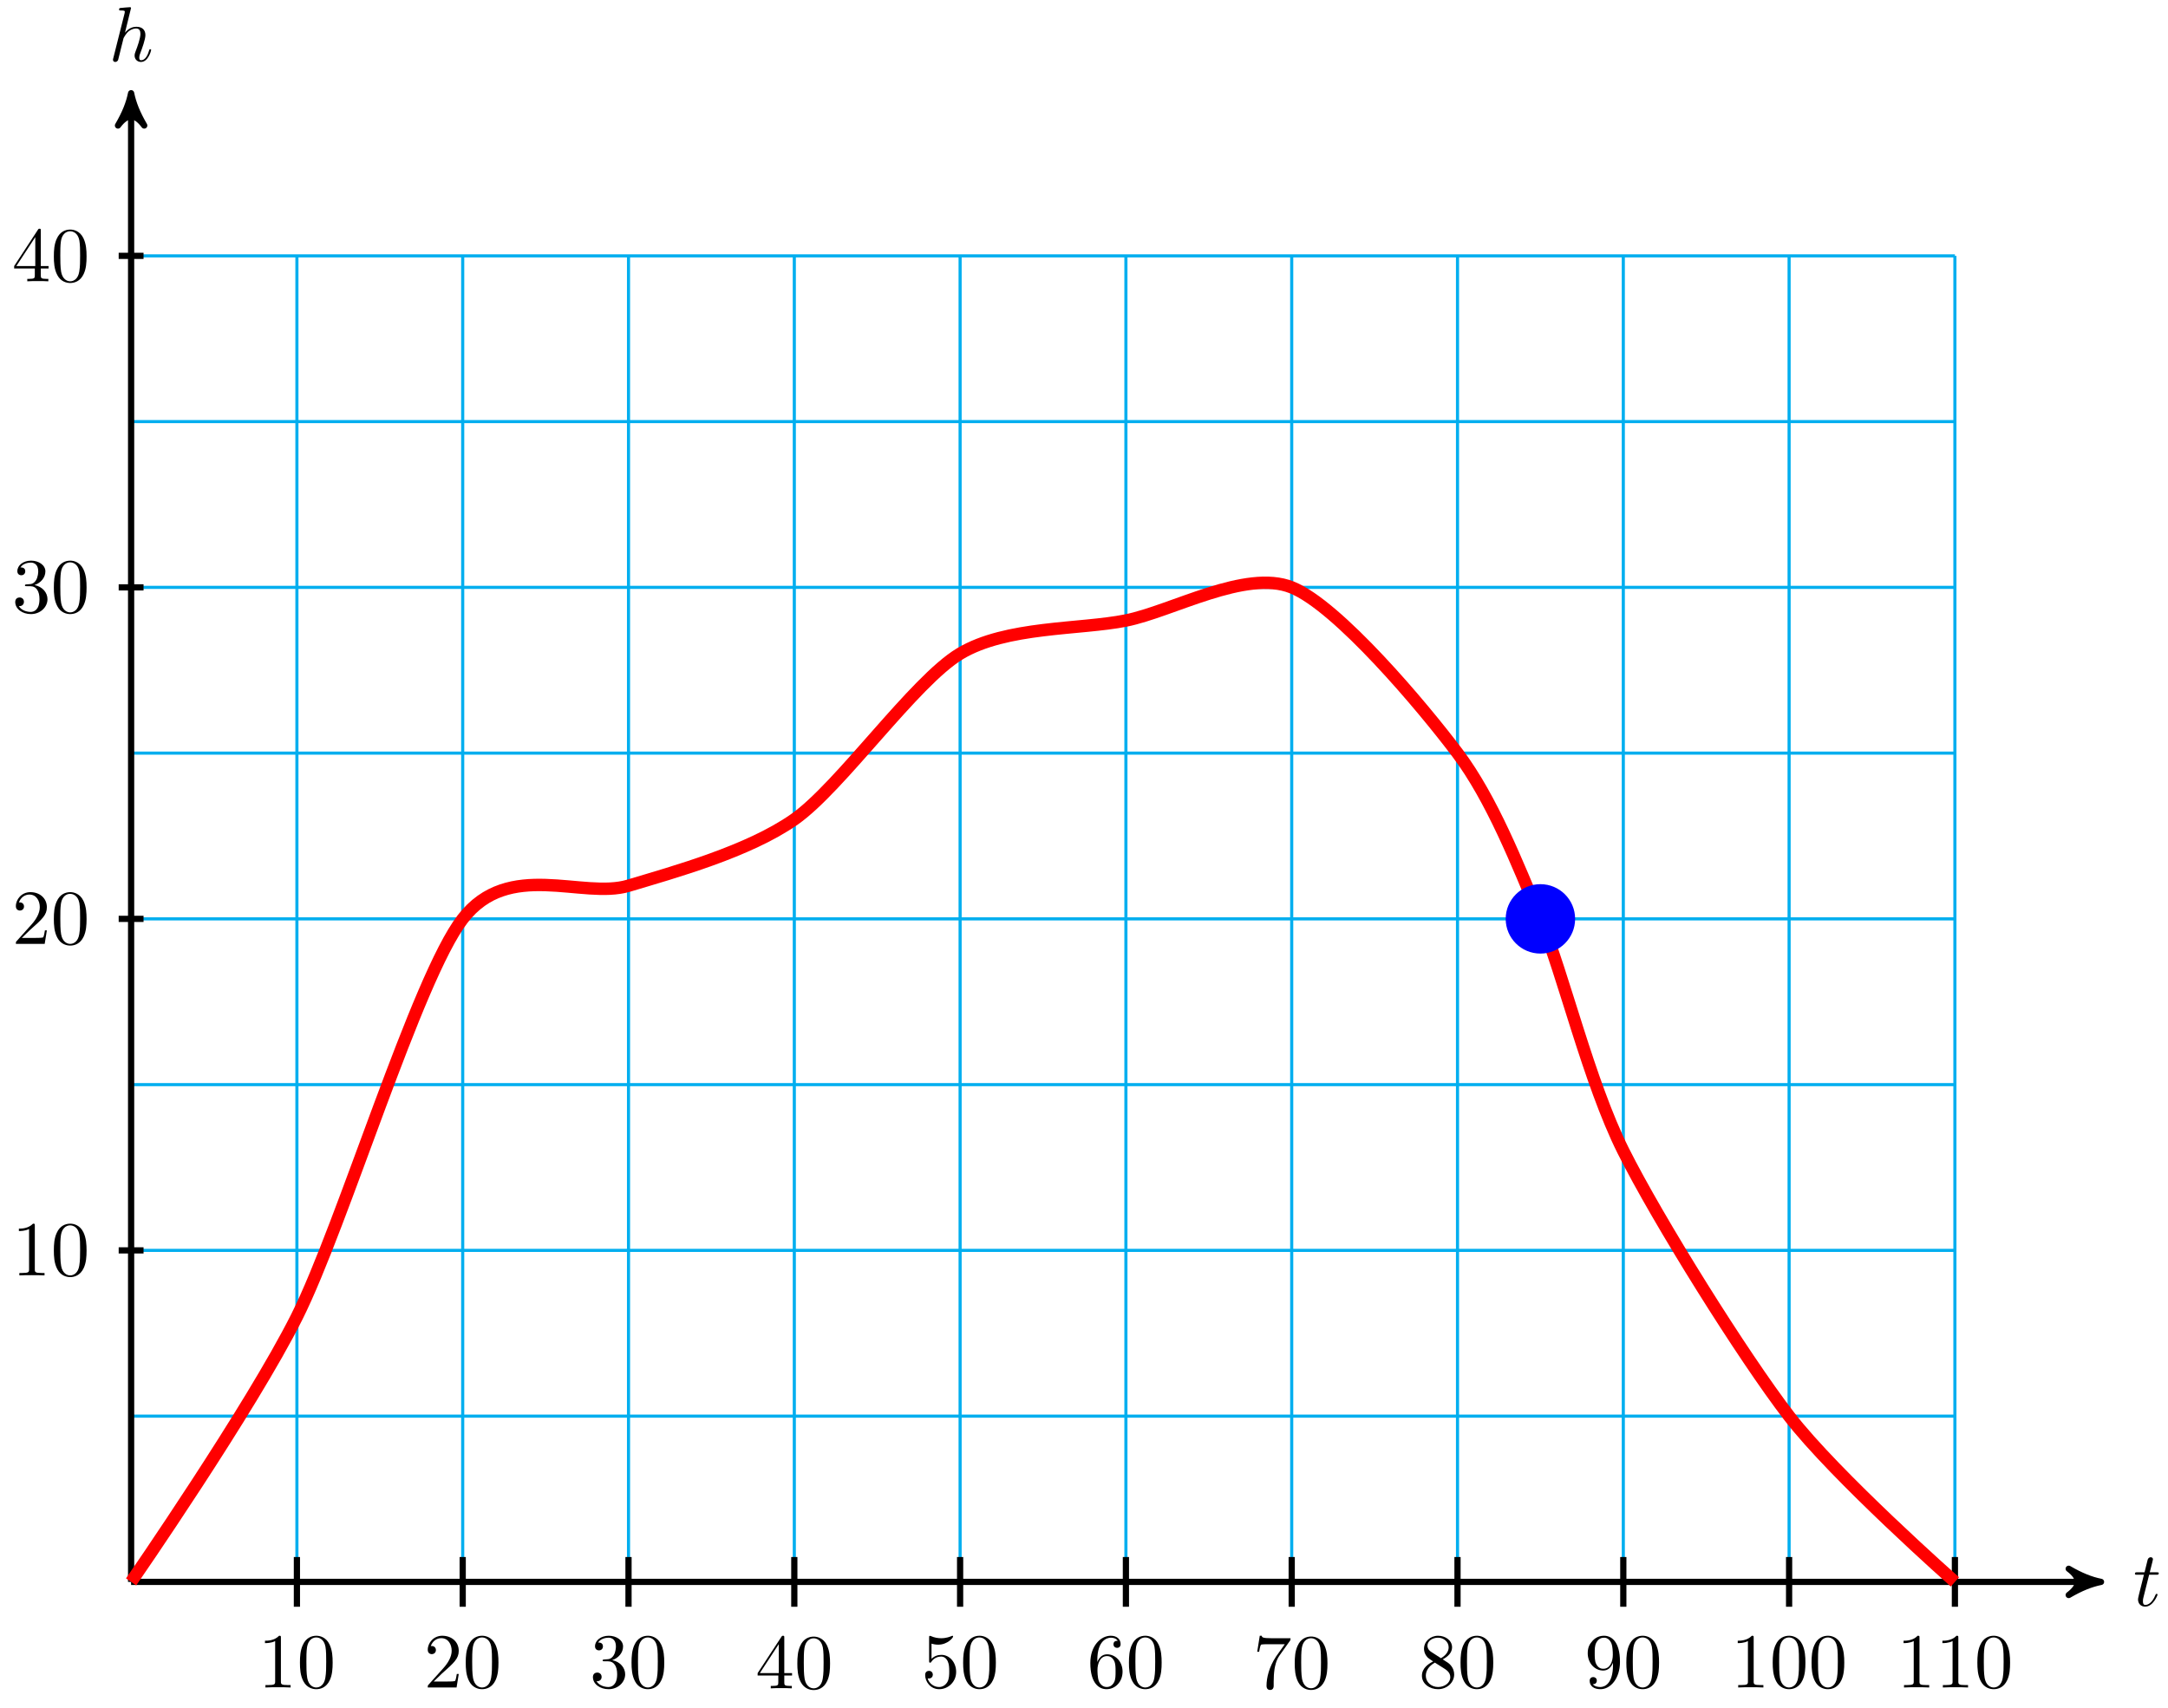
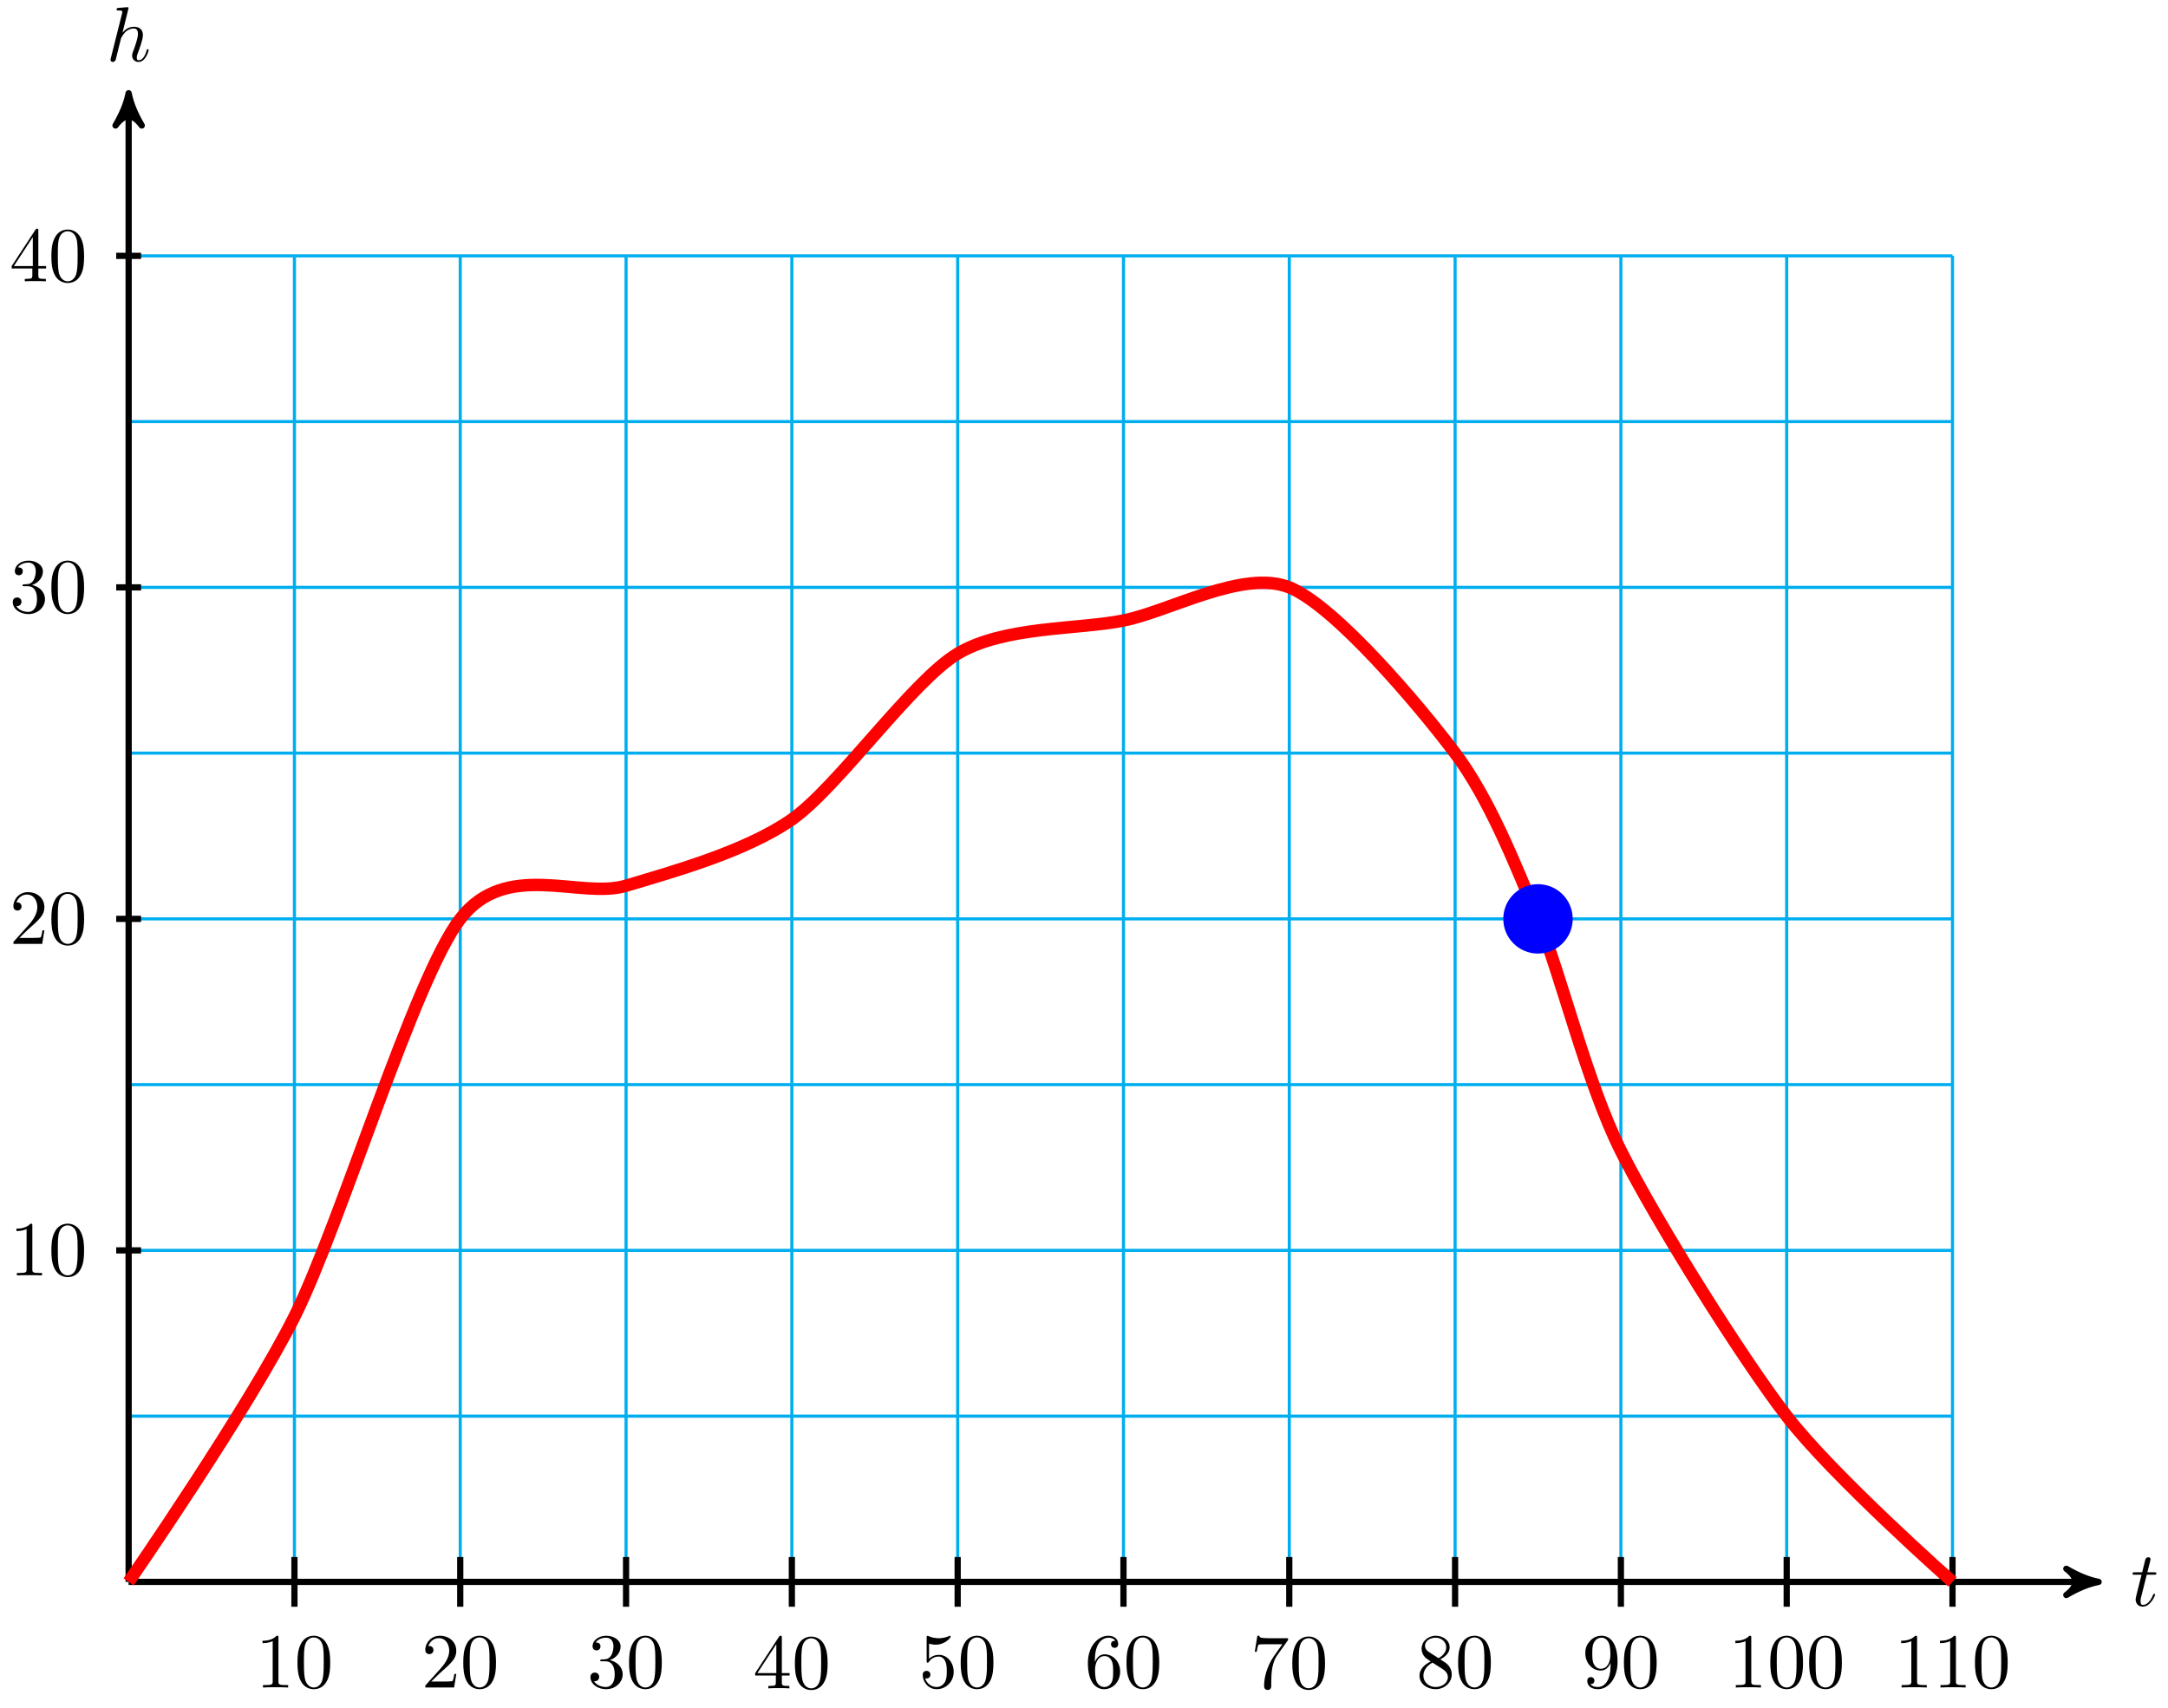
<svg xmlns="http://www.w3.org/2000/svg" xmlns:xlink="http://www.w3.org/1999/xlink" version="1.1" width="278" height="219" viewBox="0 0 278 219">
  <defs>
    <path id="font_1_2" d="M.206 .4H.3C.32 .4 .33 .4 .33 .42 .33 .431 .32 .431 .302 .431H.214C.25 .572 .255 .592 .255 .598 .255 .615 .243 .625 .226 .625 .223 .625 .195 .624 .186 .589L.147 .431H.053C.033 .431 .023 .431 .023 .412 .023 .4 .031 .4 .051 .4H.139C.067 .116 .063 .099 .063 .081 .063 .027 .101-.011 .155-.011 .257-.011 .314 .135 .314 .143 .314 .153 .306 .153 .302 .153 .293 .153 .292 .15 .287 .139 .244 .035 .191 .011 .157 .011 .136 .011 .126 .024 .126 .057 .126 .081 .128 .088 .132 .105L.206 .4Z" />
    <path id="font_1_1" d="M.287 .683C.287 .684 .287 .694 .274 .694 .251 .694 .178 .686 .152 .684 .144 .683 .133 .682 .133 .664 .133 .652 .142 .652 .157 .652 .205 .652 .207 .645 .207 .635L.204 .615 .059 .039C.055 .025 .055 .023 .055 .017 .055-.006 .075-.011 .084-.011 .1-.011 .116 .001 .121 .015L.14 .091 .162 .181C.168 .203 .174 .225 .179 .248 .181 .254 .189 .287 .19 .293 .193 .302 .224 .358 .258 .385 .28 .401 .311 .42 .354 .42 .397 .42 .408 .386 .408 .35 .408 .296 .37 .187 .346 .126 .338 .103 .333 .091 .333 .071 .333 .024 .368-.011 .415-.011 .509-.011 .546 .135 .546 .143 .546 .153 .537 .153 .534 .153 .524 .153 .524 .15 .519 .135 .504 .082 .472 .011 .417 .011 .4 .011 .393 .021 .393 .044 .393 .069 .402 .093 .411 .115 .427 .158 .472 .277 .472 .335 .472 .4 .432 .442 .357 .442 .294 .442 .246 .411 .209 .365L.287 .683Z" />
    <path id="font_2_82" d="M.419 0V.031H.387C.297 .031 .294 .042 .294 .079V.64C.294 .664 .294 .666 .271 .666 .209 .602 .121 .602 .089 .602V.571C.109 .571 .168 .571 .22 .597V.079C.22 .043 .217 .031 .127 .031H.095V0C.13 .003 .217 .003 .257 .003 .297 .003 .384 .003 .419 0Z" />
    <path id="font_2_121" d="M.46 .32C.46 .4 .455 .48 .42 .554 .374 .65 .292 .666 .25 .666 .19 .666 .117 .64 .076 .547 .044 .478 .039 .4 .039 .32 .039 .245 .043 .155 .084 .079 .127-.002 .2-.022 .249-.022 .303-.022 .379-.001 .423 .094 .455 .163 .46 .241 .46 .32M.377 .332C.377 .257 .377 .189 .366 .125 .351 .03 .294-0 .249-0 .21-0 .151 .025 .133 .121 .122 .181 .122 .273 .122 .332 .122 .396 .122 .462 .13 .516 .149 .635 .224 .644 .249 .644 .282 .644 .348 .626 .367 .527 .377 .471 .377 .395 .377 .332Z" />
    <path id="font_2_107" d="M.449 .174H.424C.419 .144 .412 .1 .402 .085 .395 .077 .329 .077 .307 .077H.127L.233 .18C.389 .318 .449 .372 .449 .472 .449 .586 .359 .666 .237 .666 .124 .666 .05 .574 .05 .485 .05 .429 .1 .429 .103 .429 .12 .429 .155 .441 .155 .482 .155 .508 .137 .534 .102 .534 .094 .534 .092 .534 .089 .533 .112 .598 .166 .635 .224 .635 .315 .635 .358 .554 .358 .472 .358 .392 .308 .313 .253 .251L.061 .037C.05 .026 .05 .024 .05 0H.421L.449 .174Z" />
    <path id="font_2_106" d="M.457 .17C.457 .253 .394 .331 .29 .352 .372 .379 .43 .449 .43 .528 .43 .61 .342 .666 .246 .666 .145 .666 .069 .606 .069 .53 .069 .497 .091 .478 .12 .478 .151 .478 .171 .5 .171 .529 .171 .579 .124 .579 .109 .579 .14 .628 .206 .641 .242 .641 .283 .641 .338 .619 .338 .529 .338 .517 .336 .459 .31 .415 .28 .367 .246 .364 .221 .363 .213 .362 .189 .36 .182 .36 .174 .359 .167 .358 .167 .348 .167 .337 .174 .337 .191 .337H.235C.317 .337 .354 .269 .354 .17 .354 .034 .285 .006 .241 .006 .198 .006 .123 .022 .088 .081 .123 .076 .154 .098 .154 .136 .154 .172 .127 .192 .098 .192 .074 .192 .042 .178 .042 .134 .042 .043 .135-.022 .244-.022 .366-.022 .457 .068 .457 .17Z" />
    <path id="font_2_57" d="M.471 .165V.196H.371V.651C.371 .671 .371 .677 .355 .677 .346 .677 .343 .677 .335 .665L.028 .196V.165H.294V.078C.294 .042 .292 .031 .218 .031H.197V0C.238 .003 .29 .003 .332 .003 .374 .003 .427 .003 .468 0V.031H.447C.373 .031 .371 .042 .371 .078V.165H.471M.3 .196H.056L.3 .569V.196Z" />
    <path id="font_2_56" d="M.449 .201C.449 .32 .367 .42 .259 .42 .211 .42 .168 .404 .132 .369V.564C.152 .558 .185 .551 .217 .551 .34 .551 .41 .642 .41 .655 .41 .661 .407 .666 .4 .666 .4 .666 .397 .666 .392 .663 .372 .654 .323 .634 .256 .634 .216 .634 .17 .641 .123 .662 .115 .665 .111 .665 .111 .665 .101 .665 .101 .657 .101 .641V.345C.101 .327 .101 .319 .115 .319 .122 .319 .124 .322 .128 .328 .139 .344 .176 .398 .257 .398 .309 .398 .334 .352 .342 .334 .358 .297 .36 .257 .36 .207 .36 .172 .36 .112 .336 .07 .312 .031 .275 .006 .229 .006 .156 .006 .099 .058 .082 .117 .085 .117 .088 .116 .099 .116 .132 .116 .149 .141 .149 .165 .149 .189 .132 .214 .099 .214 .085 .214 .05 .207 .05 .161 .05 .074 .119-.022 .231-.022 .347-.022 .449 .073 .449 .2V.201Z" />
    <path id="font_2_101" d="M.457 .204C.457 .331 .368 .427 .257 .427 .189 .427 .152 .376 .132 .328V.352C.132 .605 .256 .641 .307 .641 .331 .641 .373 .635 .395 .601 .38 .601 .34 .601 .34 .556 .34 .525 .364 .51 .386 .51 .402 .51 .432 .519 .432 .558 .432 .618 .388 .666 .305 .666 .177 .666 .042 .537 .042 .316 .042 .049 .158-.022 .251-.022 .362-.022 .457 .072 .457 .204M.367 .205C.367 .157 .367 .107 .35 .071 .32 .011 .274 .006 .251 .006 .188 .006 .158 .066 .152 .081 .134 .128 .134 .208 .134 .226 .134 .304 .166 .404 .256 .404 .272 .404 .318 .404 .349 .342 .367 .305 .367 .254 .367 .205Z" />
    <path id="font_2_100" d="M.485 .644H.242C.12 .644 .118 .657 .114 .676H.089L.056 .47H.081C.084 .486 .093 .549 .106 .561 .113 .567 .191 .567 .204 .567H.411L.299 .409C.209 .274 .176 .135 .176 .033 .176 .023 .176-.022 .222-.022 .268-.022 .268 .023 .268 .033V.084C.268 .139 .271 .194 .279 .248 .283 .271 .297 .357 .341 .419L.476 .609C.485 .621 .485 .623 .485 .644Z" />
    <path id="font_2_51" d="M.457 .168C.457 .204 .446 .249 .408 .291 .389 .312 .373 .322 .309 .362 .381 .399 .43 .451 .43 .517 .43 .609 .341 .666 .25 .666 .15 .666 .069 .592 .069 .499 .069 .481 .071 .436 .113 .389 .124 .377 .161 .352 .186 .335 .128 .306 .042 .25 .042 .151 .042 .045 .144-.022 .249-.022 .362-.022 .457 .061 .457 .168M.386 .517C.386 .46 .347 .412 .287 .377L.163 .457C.117 .487 .113 .521 .113 .538 .113 .599 .178 .641 .249 .641 .322 .641 .386 .589 .386 .517M.407 .132C.407 .058 .332 .006 .25 .006 .164 .006 .092 .068 .092 .151 .092 .209 .124 .273 .209 .32L.332 .242C.36 .223 .407 .193 .407 .132Z" />
    <path id="font_2_78" d="M.457 .329C.457 .598 .342 .666 .253 .666 .198 .666 .149 .648 .106 .603 .065 .558 .042 .516 .042 .441 .042 .316 .13 .218 .242 .218 .303 .218 .344 .26 .367 .318V.286C.367 .052 .263 .006 .205 .006 .188 .006 .134 .008 .107 .042 .151 .042 .159 .071 .159 .088 .159 .119 .135 .134 .113 .134 .097 .134 .067 .125 .067 .086 .067 .019 .121-.022 .206-.022 .335-.022 .457 .114 .457 .329M.365 .421C.365 .338 .331 .241 .243 .241 .227 .241 .181 .241 .15 .304 .132 .341 .132 .391 .132 .44 .132 .494 .132 .541 .153 .578 .18 .628 .218 .641 .253 .641 .299 .641 .332 .607 .349 .562 .361 .53 .365 .467 .365 .421Z" />
  </defs>
-   <path transform="matrix(1.00005,0,0,-1,16.81223,202.889)" stroke-width=".399" stroke-linecap="butt" stroke-miterlimit="10" stroke-linejoin="miter" fill="none" stroke="#00aeef" d="M0 0H233.852M0 21.259H233.852M0 42.518H233.852M0 63.778H233.852M0 85.037H233.852M0 106.296H233.852M0 127.555H233.852M0 148.815H233.852M0 170.072H233.852M0 0V170.074M21.259 0V170.074M42.518 0V170.074M63.778 0V170.074M85.037 0V170.074M106.296 0V170.074M127.555 0V170.074M148.815 0V170.074M170.074 0V170.074M191.333 0V170.074M212.592 0V170.074M233.851 0V170.074M233.852 170.074" />
-   <path transform="matrix(1.00005,0,0,-1,16.81223,202.889)" stroke-width=".797" stroke-linecap="butt" stroke-miterlimit="10" stroke-linejoin="miter" fill="none" stroke="#000000" d="M0 0H251.55" />
-   <path transform="matrix(1.00005,0,0,-1,268.3752,202.889)" d="M1.036 0C-.259 .259-1.554 .777-3.108 1.684-1.554 .518-1.554-.518-3.108-1.684-1.554-.777-.259-.259 1.036 0Z" />
-   <path transform="matrix(1.00005,0,0,-1,268.3752,202.889)" stroke-width=".797" stroke-linecap="butt" stroke-linejoin="round" fill="none" stroke="#000000" d="M1.036 0C-.259 .259-1.554 .777-3.108 1.684-1.554 .518-1.554-.518-3.108-1.684-1.554-.777-.259-.259 1.036 0Z" />
-   <use data-text="t" xlink:href="#font_1_2" transform="matrix(9.963098,0,0,-9.9626,273.5291,205.953)" />
-   <path transform="matrix(1.00005,0,0,-1,16.81223,202.889)" stroke-width=".797" stroke-linecap="butt" stroke-miterlimit="10" stroke-linejoin="miter" fill="none" stroke="#000000" d="M0 0V189.899" />
-   <path transform="matrix(0,-1,-1.00005,-0,16.81223,12.99045)" d="M1.036 0C-.259 .259-1.554 .777-3.108 1.684-1.554 .518-1.554-.518-3.108-1.684-1.554-.777-.259-.259 1.036 0Z" />
-   <path transform="matrix(0,-1,-1.00005,-0,16.81223,12.99045)" stroke-width=".797" stroke-linecap="butt" stroke-linejoin="round" fill="none" stroke="#000000" d="M1.036 0C-.259 .259-1.554 .777-3.108 1.684-1.554 .518-1.554-.518-3.108-1.684-1.554-.777-.259-.259 1.036 0Z" />
-   <use data-text="h" xlink:href="#font_1_1" transform="matrix(9.963098,0,0,-9.9626,13.94209,7.837006)" />
-   <path transform="matrix(1.00005,0,0,-1,16.81223,202.889)" stroke-width=".797" stroke-linecap="butt" stroke-miterlimit="10" stroke-linejoin="miter" fill="none" stroke="#000000" d="M21.259 3.189V-3.189" />
-   <use data-text="1" xlink:href="#font_2_82" transform="matrix(9.963098,0,0,-9.9626,33.09104,216.432)" />
-   <use data-text="0" xlink:href="#font_2_121" transform="matrix(9.963098,0,0,-9.9626,38.07259,216.432)" />
-   <path transform="matrix(1.00005,0,0,-1,16.81223,202.889)" stroke-width=".797" stroke-linecap="butt" stroke-miterlimit="10" stroke-linejoin="miter" fill="none" stroke="#000000" d="M42.518 3.189V-3.189" />
-   <use data-text="2" xlink:href="#font_2_107" transform="matrix(9.963098,0,0,-9.9626,54.35111,216.432)" />
-   <use data-text="0" xlink:href="#font_2_121" transform="matrix(9.963098,0,0,-9.9626,59.33266,216.432)" />
-   <path transform="matrix(1.00005,0,0,-1,16.81223,202.889)" stroke-width=".797" stroke-linecap="butt" stroke-miterlimit="10" stroke-linejoin="miter" fill="none" stroke="#000000" d="M63.778 3.189V-3.189" />
-   <use data-text="3" xlink:href="#font_2_106" transform="matrix(9.963098,0,0,-9.9626,75.61118,216.432)" />
-   <use data-text="0" xlink:href="#font_2_121" transform="matrix(9.963098,0,0,-9.9626,80.59273,216.432)" />
-   <path transform="matrix(1.00005,0,0,-1,16.81223,202.889)" stroke-width=".797" stroke-linecap="butt" stroke-miterlimit="10" stroke-linejoin="miter" fill="none" stroke="#000000" d="M85.037 3.189V-3.189" />
-   <use data-text="4" xlink:href="#font_2_57" transform="matrix(9.963098,0,0,-9.9626,96.87223,216.542)" />
-   <use data-text="0" xlink:href="#font_2_121" transform="matrix(9.963098,0,0,-9.9626,101.8538,216.542)" />
-   <path transform="matrix(1.00005,0,0,-1,16.81223,202.889)" stroke-width=".797" stroke-linecap="butt" stroke-miterlimit="10" stroke-linejoin="miter" fill="none" stroke="#000000" d="M106.296 3.189V-3.189" />
-   <use data-text="5" xlink:href="#font_2_56" transform="matrix(9.963098,0,0,-9.9626,118.1323,216.432)" />
-   <use data-text="0" xlink:href="#font_2_121" transform="matrix(9.963098,0,0,-9.9626,123.1138,216.432)" />
-   <path transform="matrix(1.00005,0,0,-1,16.81223,202.889)" stroke-width=".797" stroke-linecap="butt" stroke-miterlimit="10" stroke-linejoin="miter" fill="none" stroke="#000000" d="M127.555 3.189V-3.189" />
-   <use data-text="6" xlink:href="#font_2_101" transform="matrix(9.963098,0,0,-9.9626,139.3923,216.432)" />
-   <use data-text="0" xlink:href="#font_2_121" transform="matrix(9.963098,0,0,-9.9626,144.3739,216.432)" />
-   <path transform="matrix(1.00005,0,0,-1,16.81223,202.889)" stroke-width=".797" stroke-linecap="butt" stroke-miterlimit="10" stroke-linejoin="miter" fill="none" stroke="#000000" d="M148.815 3.189V-3.189" />
-   <use data-text="7" xlink:href="#font_2_100" transform="matrix(9.963098,0,0,-9.9626,160.6524,216.532)" />
-   <use data-text="0" xlink:href="#font_2_121" transform="matrix(9.963098,0,0,-9.9626,165.634,216.532)" />
-   <path transform="matrix(1.00005,0,0,-1,16.81223,202.889)" stroke-width=".797" stroke-linecap="butt" stroke-miterlimit="10" stroke-linejoin="miter" fill="none" stroke="#000000" d="M170.074 3.189V-3.189" />
-   <use data-text="8" xlink:href="#font_2_51" transform="matrix(9.963098,0,0,-9.9626,181.9135,216.432)" />
-   <use data-text="0" xlink:href="#font_2_121" transform="matrix(9.963098,0,0,-9.9626,186.895,216.432)" />
-   <path transform="matrix(1.00005,0,0,-1,16.81223,202.889)" stroke-width=".797" stroke-linecap="butt" stroke-miterlimit="10" stroke-linejoin="miter" fill="none" stroke="#000000" d="M191.333 3.189V-3.189" />
-   <use data-text="9" xlink:href="#font_2_78" transform="matrix(9.963098,0,0,-9.9626,203.1736,216.432)" />
-   <use data-text="0" xlink:href="#font_2_121" transform="matrix(9.963098,0,0,-9.9626,208.1551,216.432)" />
-   <path transform="matrix(1.00005,0,0,-1,16.81223,202.889)" stroke-width=".797" stroke-linecap="butt" stroke-miterlimit="10" stroke-linejoin="miter" fill="none" stroke="#000000" d="M212.592 3.189V-3.189" />
-   <use data-text="1" xlink:href="#font_2_82" transform="matrix(9.963098,0,0,-9.9626,221.9425,216.432)" />
-   <use data-text="0" xlink:href="#font_2_121" transform="matrix(9.963098,0,0,-9.9626,226.924,216.432)" />
-   <use data-text="0" xlink:href="#font_2_121" transform="matrix(9.963098,0,0,-9.9626,231.9056,216.432)" />
-   <path transform="matrix(1.00005,0,0,-1,16.81223,202.889)" stroke-width=".797" stroke-linecap="butt" stroke-miterlimit="10" stroke-linejoin="miter" fill="none" stroke="#000000" d="M233.852 3.189V-3.189" />
-   <use data-text="1" xlink:href="#font_2_82" transform="matrix(9.963098,0,0,-9.9626,243.2036,216.432)" />
-   <use data-text="1" xlink:href="#font_2_82" transform="matrix(9.963098,0,0,-9.9626,248.1851,216.432)" />
-   <use data-text="0" xlink:href="#font_2_121" transform="matrix(9.963098,0,0,-9.9626,253.1666,216.432)" />
-   <path transform="matrix(1.00005,0,0,-1,16.81223,202.889)" stroke-width=".797" stroke-linecap="butt" stroke-miterlimit="10" stroke-linejoin="miter" fill="none" stroke="#000000" d="M1.594 42.518H-1.594" />
-   <use data-text="1" xlink:href="#font_2_82" transform="matrix(9.963098,0,0,-9.9626,1.535469,163.579)" />
-   <use data-text="0" xlink:href="#font_2_121" transform="matrix(9.963098,0,0,-9.9626,6.517021,163.579)" />
-   <path transform="matrix(1.00005,0,0,-1,16.81223,202.889)" stroke-width=".797" stroke-linecap="butt" stroke-miterlimit="10" stroke-linejoin="miter" fill="none" stroke="#000000" d="M1.594 85.037H-1.594" />
-   <use data-text="2" xlink:href="#font_2_107" transform="matrix(9.963098,0,0,-9.9626,1.535469,121.06)" />
-   <use data-text="0" xlink:href="#font_2_121" transform="matrix(9.963098,0,0,-9.9626,6.517021,121.06)" />
-   <path transform="matrix(1.00005,0,0,-1,16.81223,202.889)" stroke-width=".797" stroke-linecap="butt" stroke-miterlimit="10" stroke-linejoin="miter" fill="none" stroke="#000000" d="M1.594 127.555H-1.594" />
-   <use data-text="3" xlink:href="#font_2_106" transform="matrix(9.963098,0,0,-9.9626,1.535469,78.54201)" />
-   <use data-text="0" xlink:href="#font_2_121" transform="matrix(9.963098,0,0,-9.9626,6.517021,78.54201)" />
-   <path transform="matrix(1.00005,0,0,-1,16.81223,202.889)" stroke-width=".797" stroke-linecap="butt" stroke-miterlimit="10" stroke-linejoin="miter" fill="none" stroke="#000000" d="M1.594 170.074H-1.594" />
-   <use data-text="4" xlink:href="#font_2_57" transform="matrix(9.963098,0,0,-9.9626,1.535469,36.078)" />
-   <use data-text="0" xlink:href="#font_2_121" transform="matrix(9.963098,0,0,-9.9626,6.517021,36.078)" />
-   <path transform="matrix(1.00005,0,0,-1,16.81223,202.889)" stroke-width="1.594" stroke-linecap="butt" stroke-miterlimit="10" stroke-linejoin="miter" fill="none" stroke="#ff0000" d="M0 0C0 0 15.36 22.216 21.259 34.015 27.159 45.813 36.619 77.368 42.518 85.037 48.418 92.706 57.878 87.519 63.778 89.289 69.677 91.059 79.138 93.663 85.037 97.793 90.936 101.922 100.397 115.512 106.296 119.052 112.196 122.591 121.656 122.124 127.555 123.304 133.455 124.483 142.915 129.915 148.815 127.555 154.714 125.196 165.649 112.196 170.074 106.296 174.498 100.397 177.754 92.116 180.704 85.037 183.653 77.958 186.909 64.123 191.333 55.274 195.758 46.425 206.693 28.928 212.592 21.259 218.492 13.59 233.852 0 233.852 0" />
-   <path transform="matrix(1.00005,0,0,-1,16.81223,202.889)" d="M184.955 85.037C184.955 87.385 183.052 89.289 180.704 89.289 178.355 89.289 176.452 87.385 176.452 85.037 176.452 82.689 178.355 80.785 180.704 80.785 183.052 80.785 184.955 82.689 184.955 85.037ZM180.704 85.037" fill="#0000ff" />
-   <path transform="matrix(1.00005,0,0,-1,16.81223,202.889)" stroke-width=".399" stroke-linecap="butt" stroke-miterlimit="10" stroke-linejoin="miter" fill="none" stroke="#0000ff" d="M184.955 85.037C184.955 87.385 183.052 89.289 180.704 89.289 178.355 89.289 176.452 87.385 176.452 85.037 176.452 82.689 178.355 80.785 180.704 80.785 183.052 80.785 184.955 82.689 184.955 85.037ZM180.704 85.037" />
+   <path transform="matrix(1.00009,0,0,-1,16.49513,202.889)" stroke-width=".399" stroke-linecap="butt" stroke-miterlimit="10" stroke-linejoin="miter" fill="none" stroke="#00aeef" d="M0 0H233.852M0 21.259H233.852M0 42.518H233.852M0 63.778H233.852M0 85.037H233.852M0 106.296H233.852M0 127.555H233.852M0 148.815H233.852M0 170.072H233.852M0 0V170.074M21.259 0V170.074M42.518 0V170.074M63.778 0V170.074M85.037 0V170.074M106.296 0V170.074M127.555 0V170.074M148.815 0V170.074M170.074 0V170.074M191.333 0V170.074M212.592 0V170.074M233.851 0V170.074M233.852 170.074" />
+   <path transform="matrix(1.00009,0,0,-1,16.49513,202.889)" stroke-width=".797" stroke-linecap="butt" stroke-miterlimit="10" stroke-linejoin="miter" fill="none" stroke="#000000" d="M0 0H251.55" />
+   <path transform="matrix(1.00009,0,0,-1,268.0681,202.889)" d="M1.036 0C-.259 .259-1.554 .777-3.108 1.684-1.554 .518-1.554-.518-3.108-1.684-1.554-.777-.259-.259 1.036 0Z" />
+   <path transform="matrix(1.00009,0,0,-1,268.0681,202.889)" stroke-width=".797" stroke-linecap="butt" stroke-linejoin="round" fill="none" stroke="#000000" d="M1.036 0C-.259 .259-1.554 .777-3.108 1.684-1.554 .518-1.554-.518-3.108-1.684-1.554-.777-.259-.259 1.036 0Z" />
+   <use data-text="t" xlink:href="#font_1_2" transform="matrix(9.963496,0,0,-9.9626,273.2222,205.953)" />
+   <path transform="matrix(1.00009,0,0,-1,16.49513,202.889)" stroke-width=".797" stroke-linecap="butt" stroke-miterlimit="10" stroke-linejoin="miter" fill="none" stroke="#000000" d="M0 0V189.899" />
+   <path transform="matrix(0,-1,-1.00009,-0,16.49513,12.99045)" d="M1.036 0C-.259 .259-1.554 .777-3.108 1.684-1.554 .518-1.554-.518-3.108-1.684-1.554-.777-.259-.259 1.036 0Z" />
+   <path transform="matrix(0,-1,-1.00009,-0,16.49513,12.99045)" stroke-width=".797" stroke-linecap="butt" stroke-linejoin="round" fill="none" stroke="#000000" d="M1.036 0C-.259 .259-1.554 .777-3.108 1.684-1.554 .518-1.554-.518-3.108-1.684-1.554-.777-.259-.259 1.036 0Z" />
+   <use data-text="h" xlink:href="#font_1_1" transform="matrix(9.963496,0,0,-9.9626,13.62487,7.837006)" />
+   <path transform="matrix(1.00009,0,0,-1,16.49513,202.889)" stroke-width=".797" stroke-linecap="butt" stroke-miterlimit="10" stroke-linejoin="miter" fill="none" stroke="#000000" d="M21.259 3.189V-3.189" />
+   <use data-text="1" xlink:href="#font_2_82" transform="matrix(9.963496,0,0,-9.9626,32.77459,216.432)" />
+   <use data-text="0" xlink:href="#font_2_121" transform="matrix(9.963496,0,0,-9.9626,37.75634,216.432)" />
+   <path transform="matrix(1.00009,0,0,-1,16.49513,202.889)" stroke-width=".797" stroke-linecap="butt" stroke-miterlimit="10" stroke-linejoin="miter" fill="none" stroke="#000000" d="M42.518 3.189V-3.189" />
+   <use data-text="2" xlink:href="#font_2_107" transform="matrix(9.963496,0,0,-9.9626,54.03551,216.432)" />
+   <use data-text="0" xlink:href="#font_2_121" transform="matrix(9.963496,0,0,-9.9626,59.01725,216.432)" />
+   <path transform="matrix(1.00009,0,0,-1,16.49513,202.889)" stroke-width=".797" stroke-linecap="butt" stroke-miterlimit="10" stroke-linejoin="miter" fill="none" stroke="#000000" d="M63.778 3.189V-3.189" />
+   <use data-text="3" xlink:href="#font_2_106" transform="matrix(9.963496,0,0,-9.9626,75.29642,216.432)" />
+   <use data-text="0" xlink:href="#font_2_121" transform="matrix(9.963496,0,0,-9.9626,80.27817,216.432)" />
+   <path transform="matrix(1.00009,0,0,-1,16.49513,202.889)" stroke-width=".797" stroke-linecap="butt" stroke-miterlimit="10" stroke-linejoin="miter" fill="none" stroke="#000000" d="M85.037 3.189V-3.189" />
+   <use data-text="4" xlink:href="#font_2_57" transform="matrix(9.963496,0,0,-9.9626,96.55833,216.542)" />
+   <use data-text="0" xlink:href="#font_2_121" transform="matrix(9.963496,0,0,-9.9626,101.5401,216.542)" />
+   <path transform="matrix(1.00009,0,0,-1,16.49513,202.889)" stroke-width=".797" stroke-linecap="butt" stroke-miterlimit="10" stroke-linejoin="miter" fill="none" stroke="#000000" d="M106.296 3.189V-3.189" />
+   <use data-text="5" xlink:href="#font_2_56" transform="matrix(9.963496,0,0,-9.9626,117.8192,216.432)" />
+   <use data-text="0" xlink:href="#font_2_121" transform="matrix(9.963496,0,0,-9.9626,122.801,216.432)" />
+   <path transform="matrix(1.00009,0,0,-1,16.49513,202.889)" stroke-width=".797" stroke-linecap="butt" stroke-miterlimit="10" stroke-linejoin="miter" fill="none" stroke="#000000" d="M127.555 3.189V-3.189" />
+   <use data-text="6" xlink:href="#font_2_101" transform="matrix(9.963496,0,0,-9.9626,139.0802,216.432)" />
+   <use data-text="0" xlink:href="#font_2_121" transform="matrix(9.963496,0,0,-9.9626,144.0619,216.432)" />
+   <path transform="matrix(1.00009,0,0,-1,16.49513,202.889)" stroke-width=".797" stroke-linecap="butt" stroke-miterlimit="10" stroke-linejoin="miter" fill="none" stroke="#000000" d="M148.815 3.189V-3.189" />
+   <use data-text="7" xlink:href="#font_2_100" transform="matrix(9.963496,0,0,-9.9626,160.3411,216.532)" />
+   <use data-text="0" xlink:href="#font_2_121" transform="matrix(9.963496,0,0,-9.9626,165.3228,216.532)" />
+   <path transform="matrix(1.00009,0,0,-1,16.49513,202.889)" stroke-width=".797" stroke-linecap="butt" stroke-miterlimit="10" stroke-linejoin="miter" fill="none" stroke="#000000" d="M170.074 3.189V-3.189" />
+   <use data-text="8" xlink:href="#font_2_51" transform="matrix(9.963496,0,0,-9.9626,181.603,216.432)" />
+   <use data-text="0" xlink:href="#font_2_121" transform="matrix(9.963496,0,0,-9.9626,186.5848,216.432)" />
+   <path transform="matrix(1.00009,0,0,-1,16.49513,202.889)" stroke-width=".797" stroke-linecap="butt" stroke-miterlimit="10" stroke-linejoin="miter" fill="none" stroke="#000000" d="M191.333 3.189V-3.189" />
+   <use data-text="9" xlink:href="#font_2_78" transform="matrix(9.963496,0,0,-9.9626,202.8639,216.432)" />
+   <use data-text="0" xlink:href="#font_2_121" transform="matrix(9.963496,0,0,-9.9626,207.8456,216.432)" />
+   <path transform="matrix(1.00009,0,0,-1,16.49513,202.889)" stroke-width=".797" stroke-linecap="butt" stroke-miterlimit="10" stroke-linejoin="miter" fill="none" stroke="#000000" d="M212.592 3.189V-3.189" />
+   <use data-text="1" xlink:href="#font_2_82" transform="matrix(9.963496,0,0,-9.9626,221.6336,216.432)" />
+   <use data-text="0" xlink:href="#font_2_121" transform="matrix(9.963496,0,0,-9.9626,226.6153,216.432)" />
+   <use data-text="0" xlink:href="#font_2_121" transform="matrix(9.963496,0,0,-9.9626,231.5971,216.432)" />
+   <path transform="matrix(1.00009,0,0,-1,16.49513,202.889)" stroke-width=".797" stroke-linecap="butt" stroke-miterlimit="10" stroke-linejoin="miter" fill="none" stroke="#000000" d="M233.852 3.189V-3.189" />
+   <use data-text="1" xlink:href="#font_2_82" transform="matrix(9.963496,0,0,-9.9626,242.8955,216.432)" />
+   <use data-text="1" xlink:href="#font_2_82" transform="matrix(9.963496,0,0,-9.9626,247.8773,216.432)" />
+   <use data-text="0" xlink:href="#font_2_121" transform="matrix(9.963496,0,0,-9.9626,252.859,216.432)" />
+   <path transform="matrix(1.00009,0,0,-1,16.49513,202.889)" stroke-width=".797" stroke-linecap="butt" stroke-miterlimit="10" stroke-linejoin="miter" fill="none" stroke="#000000" d="M1.594 42.518H-1.594" />
+   <use data-text="1" xlink:href="#font_2_82" transform="matrix(9.963496,0,0,-9.9626,1.217751,163.579)" />
+   <use data-text="0" xlink:href="#font_2_121" transform="matrix(9.963496,0,0,-9.9626,6.199501,163.579)" />
+   <path transform="matrix(1.00009,0,0,-1,16.49513,202.889)" stroke-width=".797" stroke-linecap="butt" stroke-miterlimit="10" stroke-linejoin="miter" fill="none" stroke="#000000" d="M1.594 85.037H-1.594" />
+   <use data-text="2" xlink:href="#font_2_107" transform="matrix(9.963496,0,0,-9.9626,1.217751,121.06)" />
+   <use data-text="0" xlink:href="#font_2_121" transform="matrix(9.963496,0,0,-9.9626,6.199501,121.06)" />
+   <path transform="matrix(1.00009,0,0,-1,16.49513,202.889)" stroke-width=".797" stroke-linecap="butt" stroke-miterlimit="10" stroke-linejoin="miter" fill="none" stroke="#000000" d="M1.594 127.555H-1.594" />
+   <use data-text="3" xlink:href="#font_2_106" transform="matrix(9.963496,0,0,-9.9626,1.217751,78.54201)" />
+   <use data-text="0" xlink:href="#font_2_121" transform="matrix(9.963496,0,0,-9.9626,6.199501,78.54201)" />
+   <path transform="matrix(1.00009,0,0,-1,16.49513,202.889)" stroke-width=".797" stroke-linecap="butt" stroke-miterlimit="10" stroke-linejoin="miter" fill="none" stroke="#000000" d="M1.594 170.074H-1.594" />
+   <use data-text="4" xlink:href="#font_2_57" transform="matrix(9.963496,0,0,-9.9626,1.217751,36.078)" />
+   <use data-text="0" xlink:href="#font_2_121" transform="matrix(9.963496,0,0,-9.9626,6.199501,36.078)" />
+   <path transform="matrix(1.00009,0,0,-1,16.49513,202.889)" stroke-width="1.594" stroke-linecap="butt" stroke-miterlimit="10" stroke-linejoin="miter" fill="none" stroke="#ff0000" d="M0 0C0 0 15.36 22.216 21.259 34.015 27.159 45.813 36.619 77.368 42.518 85.037 48.418 92.706 57.878 87.519 63.778 89.289 69.677 91.059 79.138 93.663 85.037 97.793 90.936 101.922 100.397 115.512 106.296 119.052 112.196 122.591 121.656 122.124 127.555 123.304 133.455 124.483 142.915 129.915 148.815 127.555 154.714 125.196 165.649 112.196 170.074 106.296 174.498 100.397 177.754 92.116 180.704 85.037 183.653 77.958 186.909 64.123 191.333 55.274 195.758 46.425 206.693 28.928 212.592 21.259 218.492 13.59 233.852 0 233.852 0" />
+   <path transform="matrix(1.00009,0,0,-1,16.49513,202.889)" d="M184.955 85.037C184.955 87.385 183.052 89.289 180.704 89.289 178.355 89.289 176.452 87.385 176.452 85.037 176.452 82.689 178.355 80.785 180.704 80.785 183.052 80.785 184.955 82.689 184.955 85.037ZM180.704 85.037" fill="#0000ff" />
+   <path transform="matrix(1.00009,0,0,-1,16.49513,202.889)" stroke-width=".399" stroke-linecap="butt" stroke-miterlimit="10" stroke-linejoin="miter" fill="none" stroke="#0000ff" d="M184.955 85.037C184.955 87.385 183.052 89.289 180.704 89.289 178.355 89.289 176.452 87.385 176.452 85.037 176.452 82.689 178.355 80.785 180.704 80.785 183.052 80.785 184.955 82.689 184.955 85.037ZM180.704 85.037" />
</svg>
